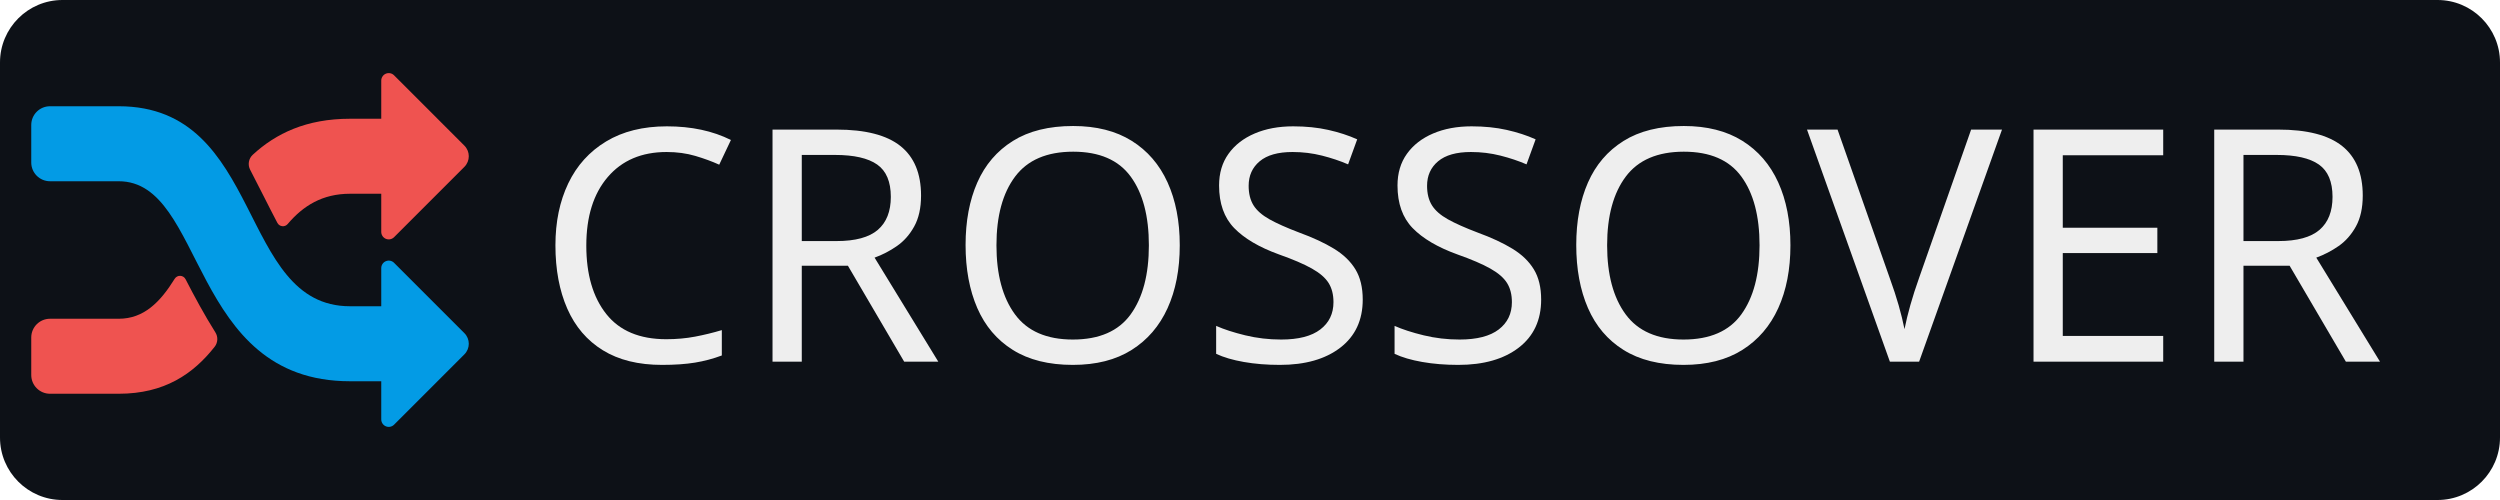
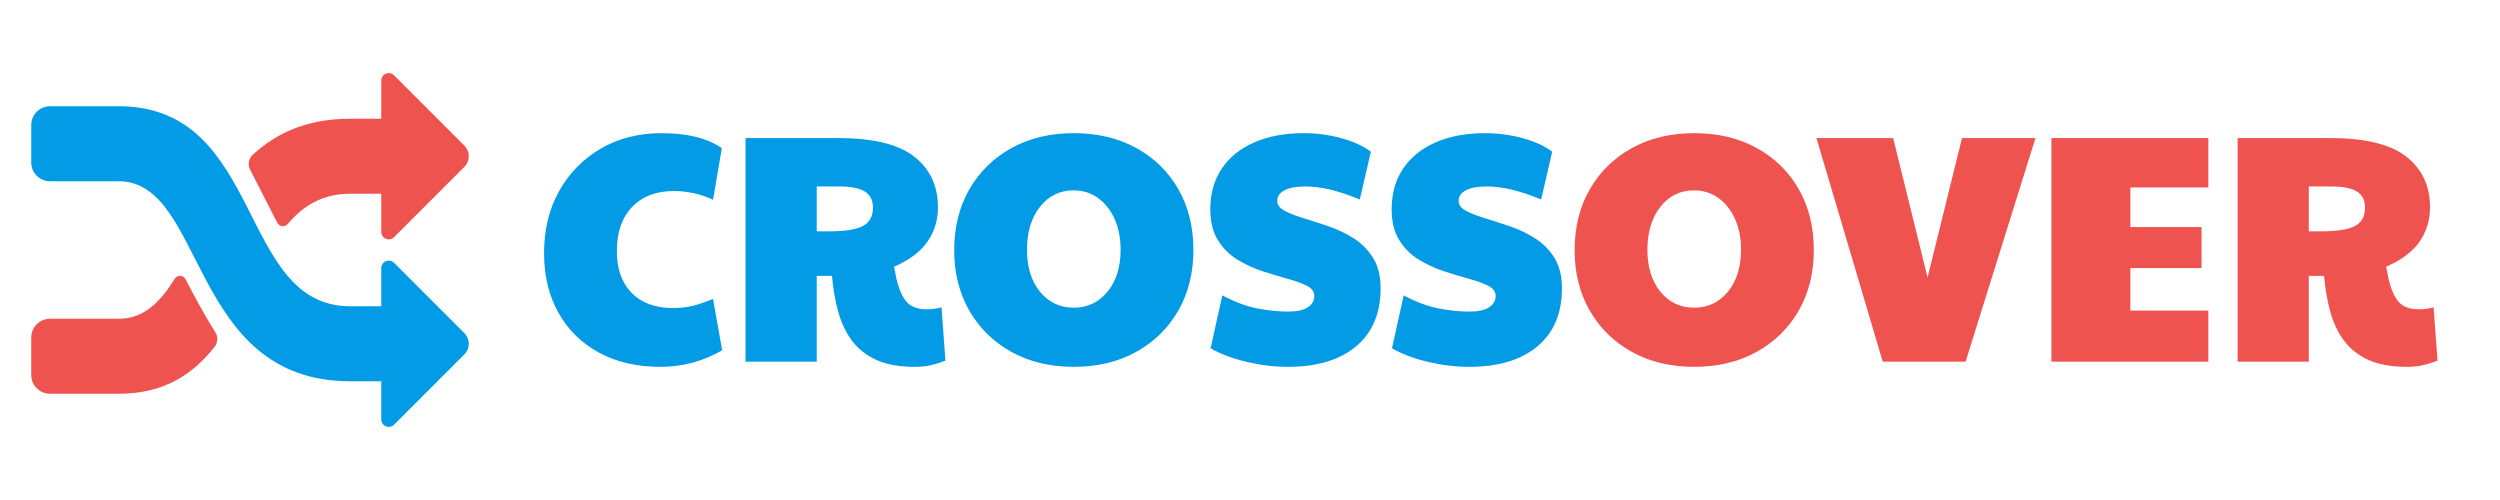
<svg xmlns="http://www.w3.org/2000/svg" xml:space="preserve" style="fill-rule:evenodd;clip-rule:evenodd;stroke-linejoin:round;stroke-miterlimit:2" viewBox="0 0 4000 800">
-   <path d="M3900 0c55.228 0 100 44.772 100 100v600c0 55.228-44.772 100-100 100H100C44.772 800 0 755.228 0 700V100C0 44.772 44.772 0 100 0h3800Z" style="fill:#0d1117" />
  <path d="M70 200a30 30 0 0 0-30 30v60a30 30 0 0 0 30 30h110c139.21 0 112.489 320 370 320h50v61.029a12 12 0 0 0 20.485 8.486l112.544-112.544c9.373-9.373 9.373-24.569 0-33.942L620.485 450.485A12 12 0 0 0 600 458.971V520h-50c-179.974 0-137.354-320-370-320H70Z" style="fill:#039be5" transform="translate(10 -30)" />
  <path d="M334.587 298.239a19.992 19.992 0 0 0-1.126-23.046C299.224 231.732 253.26 200 180 200H70a30 30 0 0 0-30 30v60a30 30 0 0 0 30 30h110c39.967 0 66.257 26.376 89.523 63.984a9.988 9.988 0 0 0 17.351-.701c14.66-28.381 30.2-57.244 47.713-85.044Zm55.674 260.147a19.998 19.998 0 0 0 4.056 23.916C431.338 616.516 480.239 640 550 640h50v61.029a12 12 0 0 0 20.485 8.486l112.544-112.544c9.373-9.373 9.373-24.569 0-33.942L620.485 450.485A12 12 0 0 0 600 458.971V520h-50c-44.219 0-75-19.317-99.729-48.459a9.975 9.975 0 0 0-16.42 1.784c-14.556 27.624-28.676 56.499-43.59 85.061Z" style="fill:#ef5350" transform="matrix(1 0 0 -1 10 830)" />
-   <text x="900" y="700" style="font-family:&quot;PaytoneOne-Regular&quot;,&quot;Paytone One&quot;;font-size:520px;fill:#eee" transform="translate(-43.04 -121.38)">CR<tspan x="1556.24px 1966px 2256.16px 2548.92px 2949.84px" y="700px 700px 700px 700px 700px">OSSOV</tspan>ER</text>
+   <path d="M1099.68 708.32c-37.44 0-70.11-7.54-98.02-22.62-27.907-15.08-49.573-36.313-65-63.7s-23.14-59.28-23.14-95.68c0-37.44 8.06-70.547 24.18-99.32 16.12-28.773 38.307-51.393 66.56-67.86 28.25-16.467 60.75-24.7 97.5-24.7 40.91 0 72.97 7.973 96.2 23.92l-14.04 82.68a134.662 134.662 0 0 0-31.46-10.66c-10.92-2.253-21.23-3.38-30.94-3.38-28.43 0-50.79 8.493-67.08 25.48-16.29 16.987-24.44 40.56-24.44 70.72 0 28.427 7.89 50.7 23.66 66.82 15.77 16.12 37.7 24.18 65.78 24.18 11.09 0 21.23-1.04 30.42-3.12 9.19-2.08 20.54-5.893 34.06-11.44l14.56 82.16c-30.16 17.68-63.09 26.52-98.8 26.52ZM1506.84 708.32c-24.96 0-45.59-3.727-61.88-11.18-16.29-7.453-29.29-17.767-39-30.94-9.71-13.173-16.99-28.6-21.84-46.28-4.85-17.68-8.15-36.747-9.88-57.2h-24.44V700h-113.88V342.24h147.16c56.85 0 97.85 9.967 122.98 29.9 25.13 19.933 37.7 46.887 37.7 80.86 0 20.453-5.55 38.74-16.64 54.86-11.09 16.12-28.95 29.553-53.56 40.3 1.39 7.627 2.6 13.867 3.64 18.72 1.04 4.853 2.6 10.227 4.68 16.12 4.51 12.48 10.14 21.147 16.9 26 6.76 4.853 16.03 7.28 27.82 7.28 7.63 0 15.25-1.04 22.88-3.12l6.24 85.28c-6.93 2.773-14.3 5.113-22.1 7.02-7.8 1.907-16.73 2.86-26.78 2.86ZM1349.8 491.48h19.76c25.65 0 43.77-2.86 54.34-8.58 10.57-5.72 15.86-15.513 15.86-29.38 0-11.787-4.33-20.367-13-25.74-8.67-5.373-22.36-8.06-41.08-8.06h-35.88v71.76ZM1761.12 708.32c-37.79 0-71.07-7.973-99.84-23.92-28.77-15.947-51.22-37.96-67.34-66.04-16.12-28.08-24.18-60.32-24.18-96.72 0-36.747 8.06-69.16 24.18-97.24 16.12-28.08 38.57-50.093 67.34-66.04 28.77-15.947 62.05-23.92 99.84-23.92 37.79 0 71.07 7.887 99.84 23.66 28.77 15.773 51.22 37.7 67.34 65.78 16.12 28.08 24.18 60.667 24.18 97.76 0 36.4-8.06 68.64-24.18 96.72-16.12 28.08-38.57 50.093-67.34 66.04-28.77 15.947-62.05 23.92-99.84 23.92Zm0-94.64c21.84 0 39.78-8.493 53.82-25.48 14.04-16.987 21.06-39.347 21.06-67.08 0-18.72-3.21-35.187-9.62-49.4-6.41-14.213-15.25-25.393-26.52-33.54-11.27-8.147-24.35-12.22-39.26-12.22-21.84 0-39.69 8.753-53.56 26.26-13.87 17.507-20.8 40.473-20.8 68.9 0 27.733 6.93 50.093 20.8 67.08 13.87 16.987 31.89 25.48 54.08 25.48ZM2103.8 708.32c-21.84 0-44.03-2.687-66.56-8.06-22.53-5.373-41.6-12.567-57.2-21.58l18.72-84.76c20.11 10.747 38.91 17.767 56.42 21.06 17.51 3.293 33.71 4.94 48.62 4.94 13.87 0 24.35-2.253 31.46-6.76 7.11-4.507 10.66-10.573 10.66-18.2 0-6.933-3.99-12.393-11.96-16.38-7.97-3.987-18.29-7.713-30.94-11.18-12.65-3.467-26.09-7.54-40.3-12.22-14.21-4.68-27.65-10.92-40.3-18.72-12.65-7.8-22.97-18.2-30.94-31.2-7.97-13-11.96-29.38-11.96-49.14 0-24.96 6.07-46.54 18.2-64.74 12.13-18.2 29.47-32.24 52-42.12 22.53-9.88 49.05-14.82 79.56-14.82 20.45 0 40.47 2.687 60.06 8.06 19.59 5.373 35.27 12.567 47.06 21.58l-17.68 76.44c-17.68-7.28-33.54-12.567-47.58-15.86-14.04-3.293-27.3-4.94-39.78-4.94-14.56 0-25.65 2.08-33.28 6.24-7.63 4.16-11.44 9.707-11.44 16.64 0 6.587 3.99 11.96 11.96 16.12 7.97 4.16 18.2 8.147 30.68 11.96 12.48 3.813 25.83 8.147 40.04 13s27.56 11.267 40.04 19.24c12.48 7.973 22.71 18.373 30.68 31.2 7.97 12.827 11.96 28.947 11.96 48.36 0 40.213-13.09 71.24-39.26 93.08-26.17 21.84-62.49 32.76-108.94 32.76ZM2393.96 708.32c-21.84 0-44.03-2.687-66.56-8.06-22.53-5.373-41.6-12.567-57.2-21.58l18.72-84.76c20.11 10.747 38.91 17.767 56.42 21.06 17.51 3.293 33.71 4.94 48.62 4.94 13.87 0 24.35-2.253 31.46-6.76 7.11-4.507 10.66-10.573 10.66-18.2 0-6.933-3.99-12.393-11.96-16.38-7.97-3.987-18.29-7.713-30.94-11.18-12.65-3.467-26.09-7.54-40.3-12.22-14.21-4.68-27.65-10.92-40.3-18.72-12.65-7.8-22.97-18.2-30.94-31.2-7.97-13-11.96-29.38-11.96-49.14 0-24.96 6.07-46.54 18.2-64.74 12.13-18.2 29.47-32.24 52-42.12 22.53-9.88 49.05-14.82 79.56-14.82 20.45 0 40.47 2.687 60.06 8.06 19.59 5.373 35.27 12.567 47.06 21.58l-17.68 76.44c-17.68-7.28-33.54-12.567-47.58-15.86-14.04-3.293-27.3-4.94-39.78-4.94-14.56 0-25.65 2.08-33.28 6.24-7.63 4.16-11.44 9.707-11.44 16.64 0 6.587 3.99 11.96 11.96 16.12 7.97 4.16 18.2 8.147 30.68 11.96 12.48 3.813 25.83 8.147 40.04 13s27.56 11.267 40.04 19.24c12.48 7.973 22.71 18.373 30.68 31.2 7.97 12.827 11.96 28.947 11.96 48.36 0 40.213-13.09 71.24-39.26 93.08-26.17 21.84-62.49 32.76-108.94 32.76Z" style="fill:#039be5;fill-rule:nonzero" transform="translate(-43.04 -121.38)" />
+   <path d="M2753.8 708.32c-37.79 0-71.07-7.973-99.84-23.92-28.77-15.947-51.22-37.96-67.34-66.04-16.12-28.08-24.18-60.32-24.18-96.72 0-36.747 8.06-69.16 24.18-97.24 16.12-28.08 38.57-50.093 67.34-66.04 28.77-15.947 62.05-23.92 99.84-23.92 37.79 0 71.07 7.887 99.84 23.66 28.77 15.773 51.22 37.7 67.34 65.78 16.12 28.08 24.18 60.667 24.18 97.76 0 36.4-8.06 68.64-24.18 96.72-16.12 28.08-38.57 50.093-67.34 66.04-28.77 15.947-62.05 23.92-99.84 23.92Zm0-94.64c21.84 0 39.78-8.493 53.82-25.48 14.04-16.987 21.06-39.347 21.06-67.08 0-18.72-3.21-35.187-9.62-49.4-6.41-14.213-15.25-25.393-26.52-33.54-11.27-8.147-24.35-12.22-39.26-12.22-21.84 0-39.69 8.753-53.56 26.26-13.87 17.507-20.8 40.473-20.8 68.9 0 27.733 6.93 50.093 20.8 67.08 13.87 16.987 31.89 25.48 54.08 25.48ZM3055.4 700l-106.08-357.76h122.72l55.12 223.08 55.12-223.08h117.52L3188 700h-132.6ZM3325.28 700V342.24h251.16v79.04h-124.8v63.44h113.88v65.52h-113.88v68.12h124.8V700h-251.16ZM3894.16 708.32c-24.96 0-45.59-3.727-61.88-11.18-16.29-7.453-29.29-17.767-39-30.94-9.71-13.173-16.99-28.6-21.84-46.28-4.85-17.68-8.15-36.747-9.88-57.2h-24.44V700h-113.88V342.24h147.16c56.85 0 97.85 9.967 122.98 29.9 25.13 19.933 37.7 46.887 37.7 80.86 0 20.453-5.55 38.74-16.64 54.86-11.09 16.12-28.95 29.553-53.56 40.3 1.39 7.627 2.6 13.867 3.64 18.72 1.04 4.853 2.6 10.227 4.68 16.12 4.51 12.48 10.14 21.147 16.9 26 6.76 4.853 16.03 7.28 27.82 7.28 7.63 0 15.25-1.04 22.88-3.12l6.24 85.28c-6.93 2.773-14.3 5.113-22.1 7.02-7.8 1.907-16.73 2.86-26.78 2.86Zm-157.04-216.84h19.76c25.65 0 43.77-2.86 54.34-8.58 10.57-5.72 15.86-15.513 15.86-29.38 0-11.787-4.33-20.367-13-25.74-8.67-5.373-22.36-8.06-41.08-8.06h-35.88v71.76Z" style="fill:#ef5350;fill-rule:nonzero" transform="translate(-43.04 -121.38)" />
</svg>
